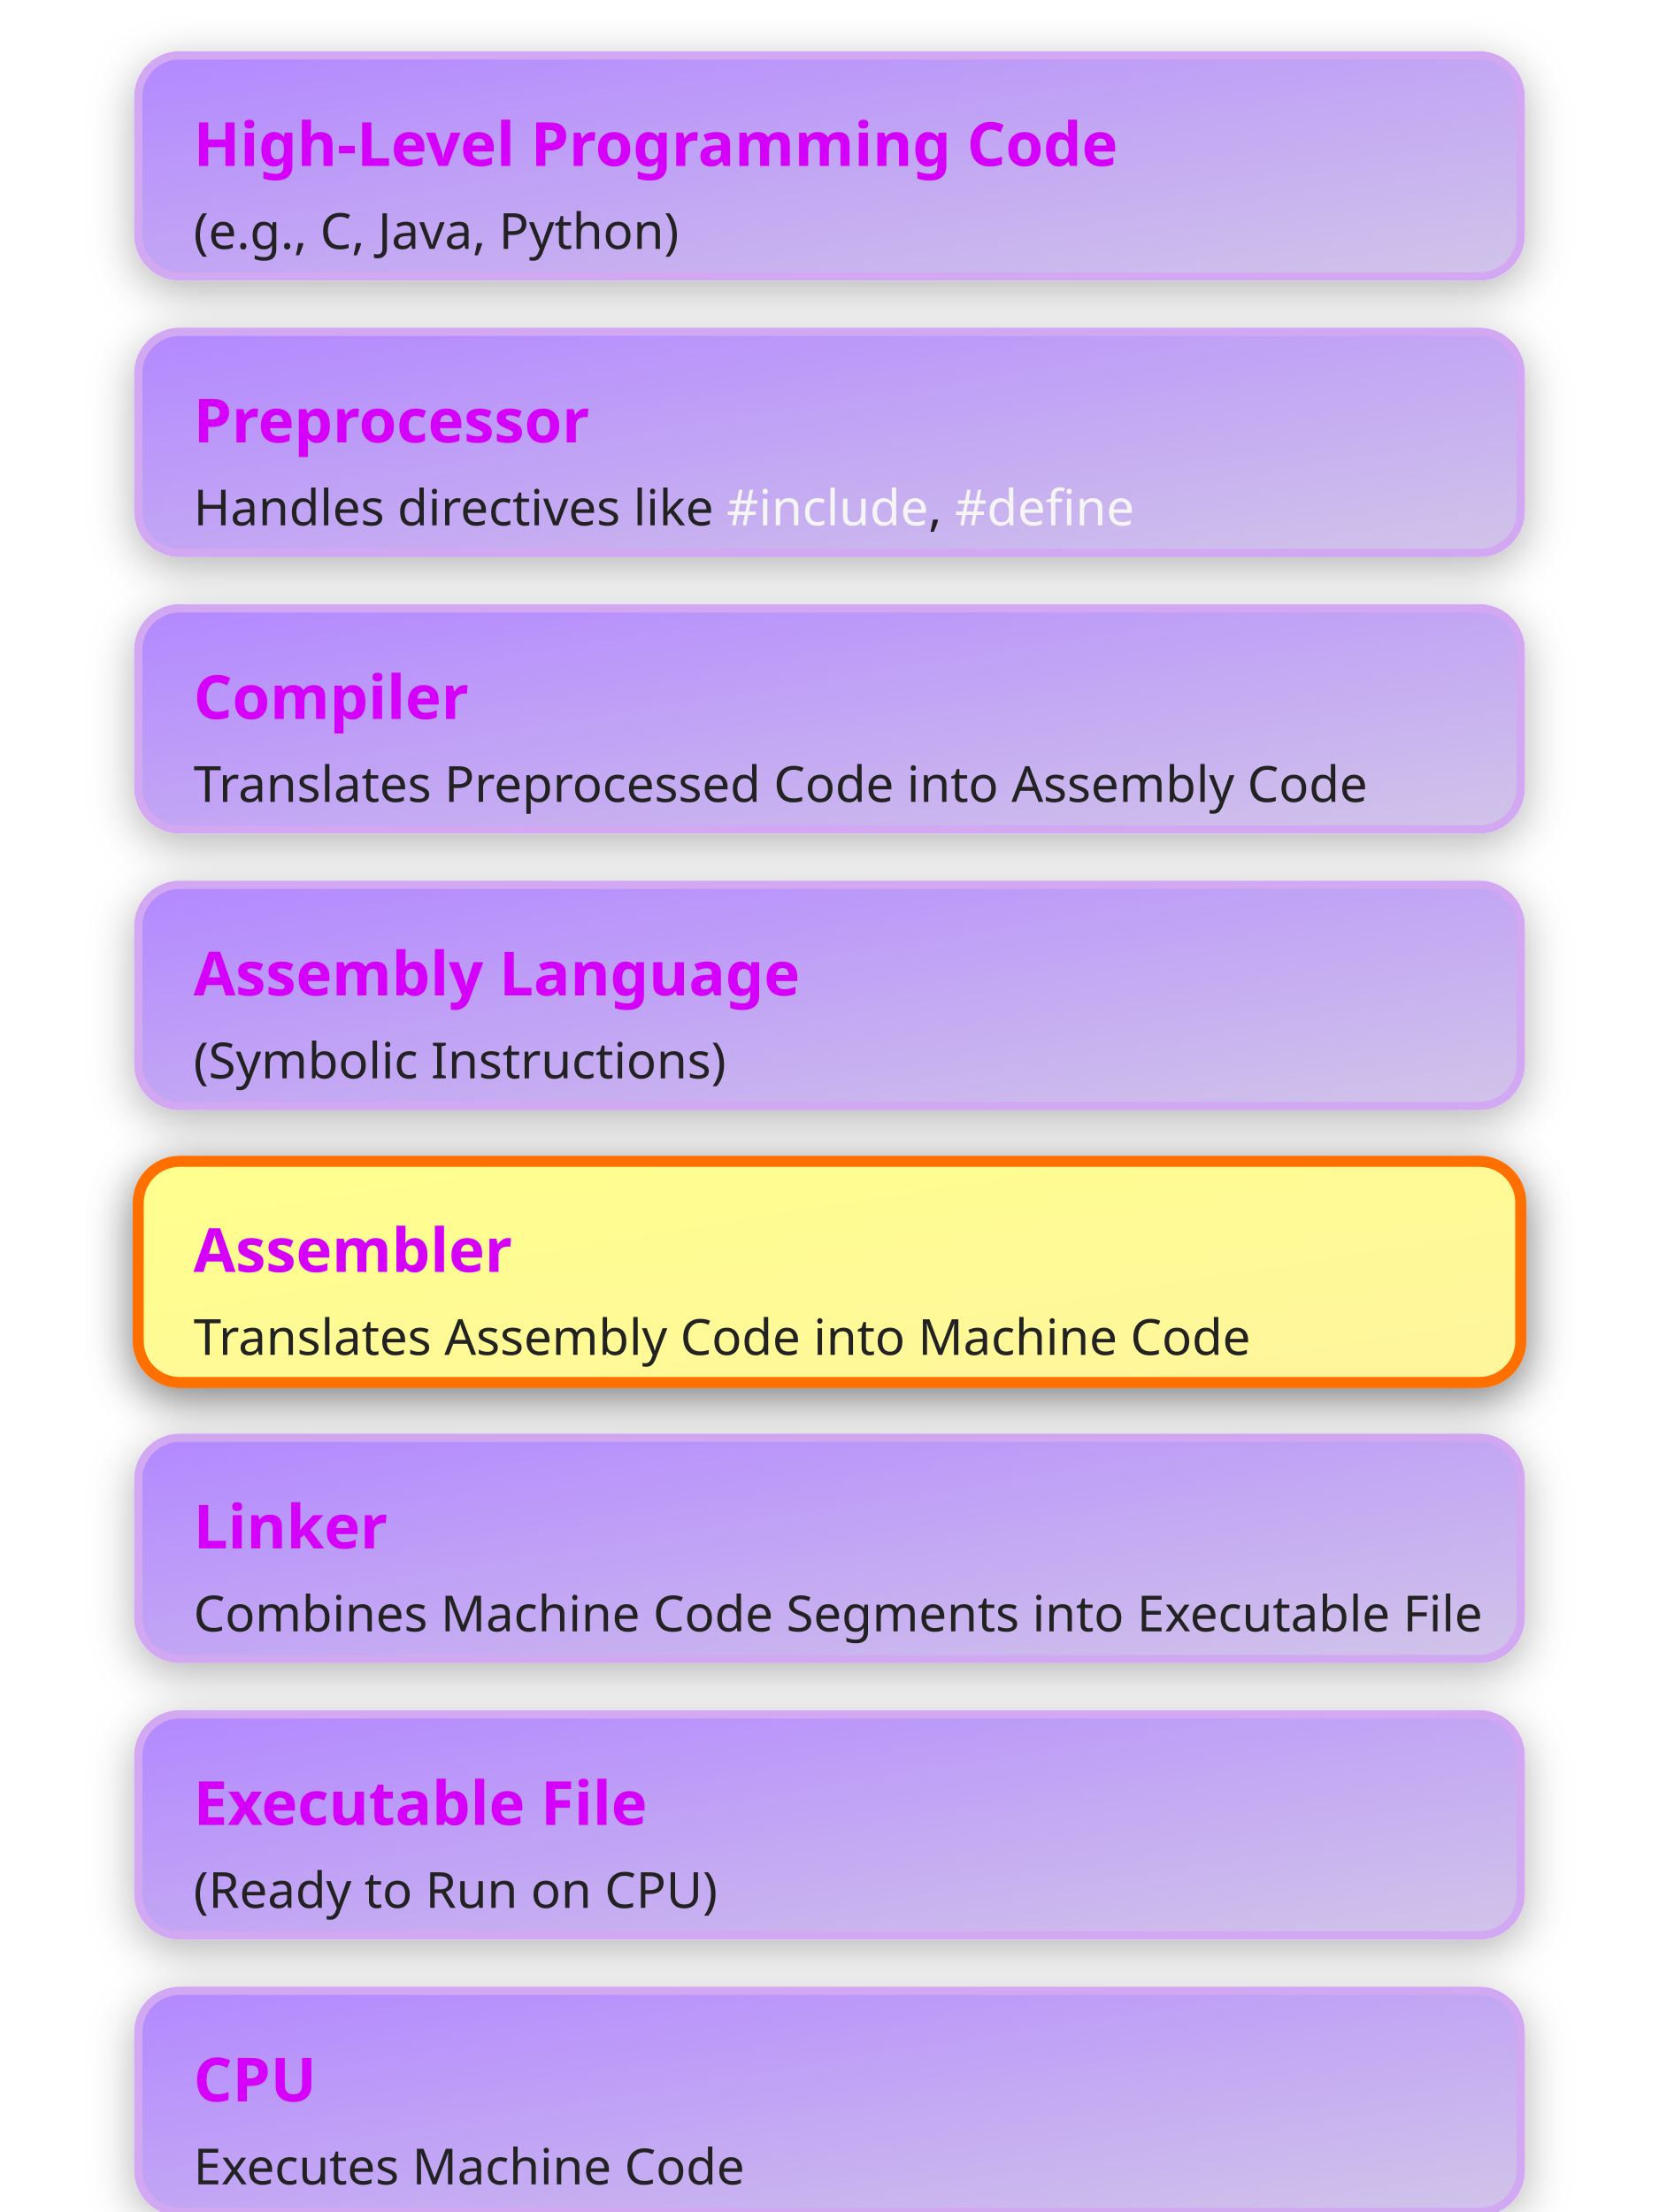
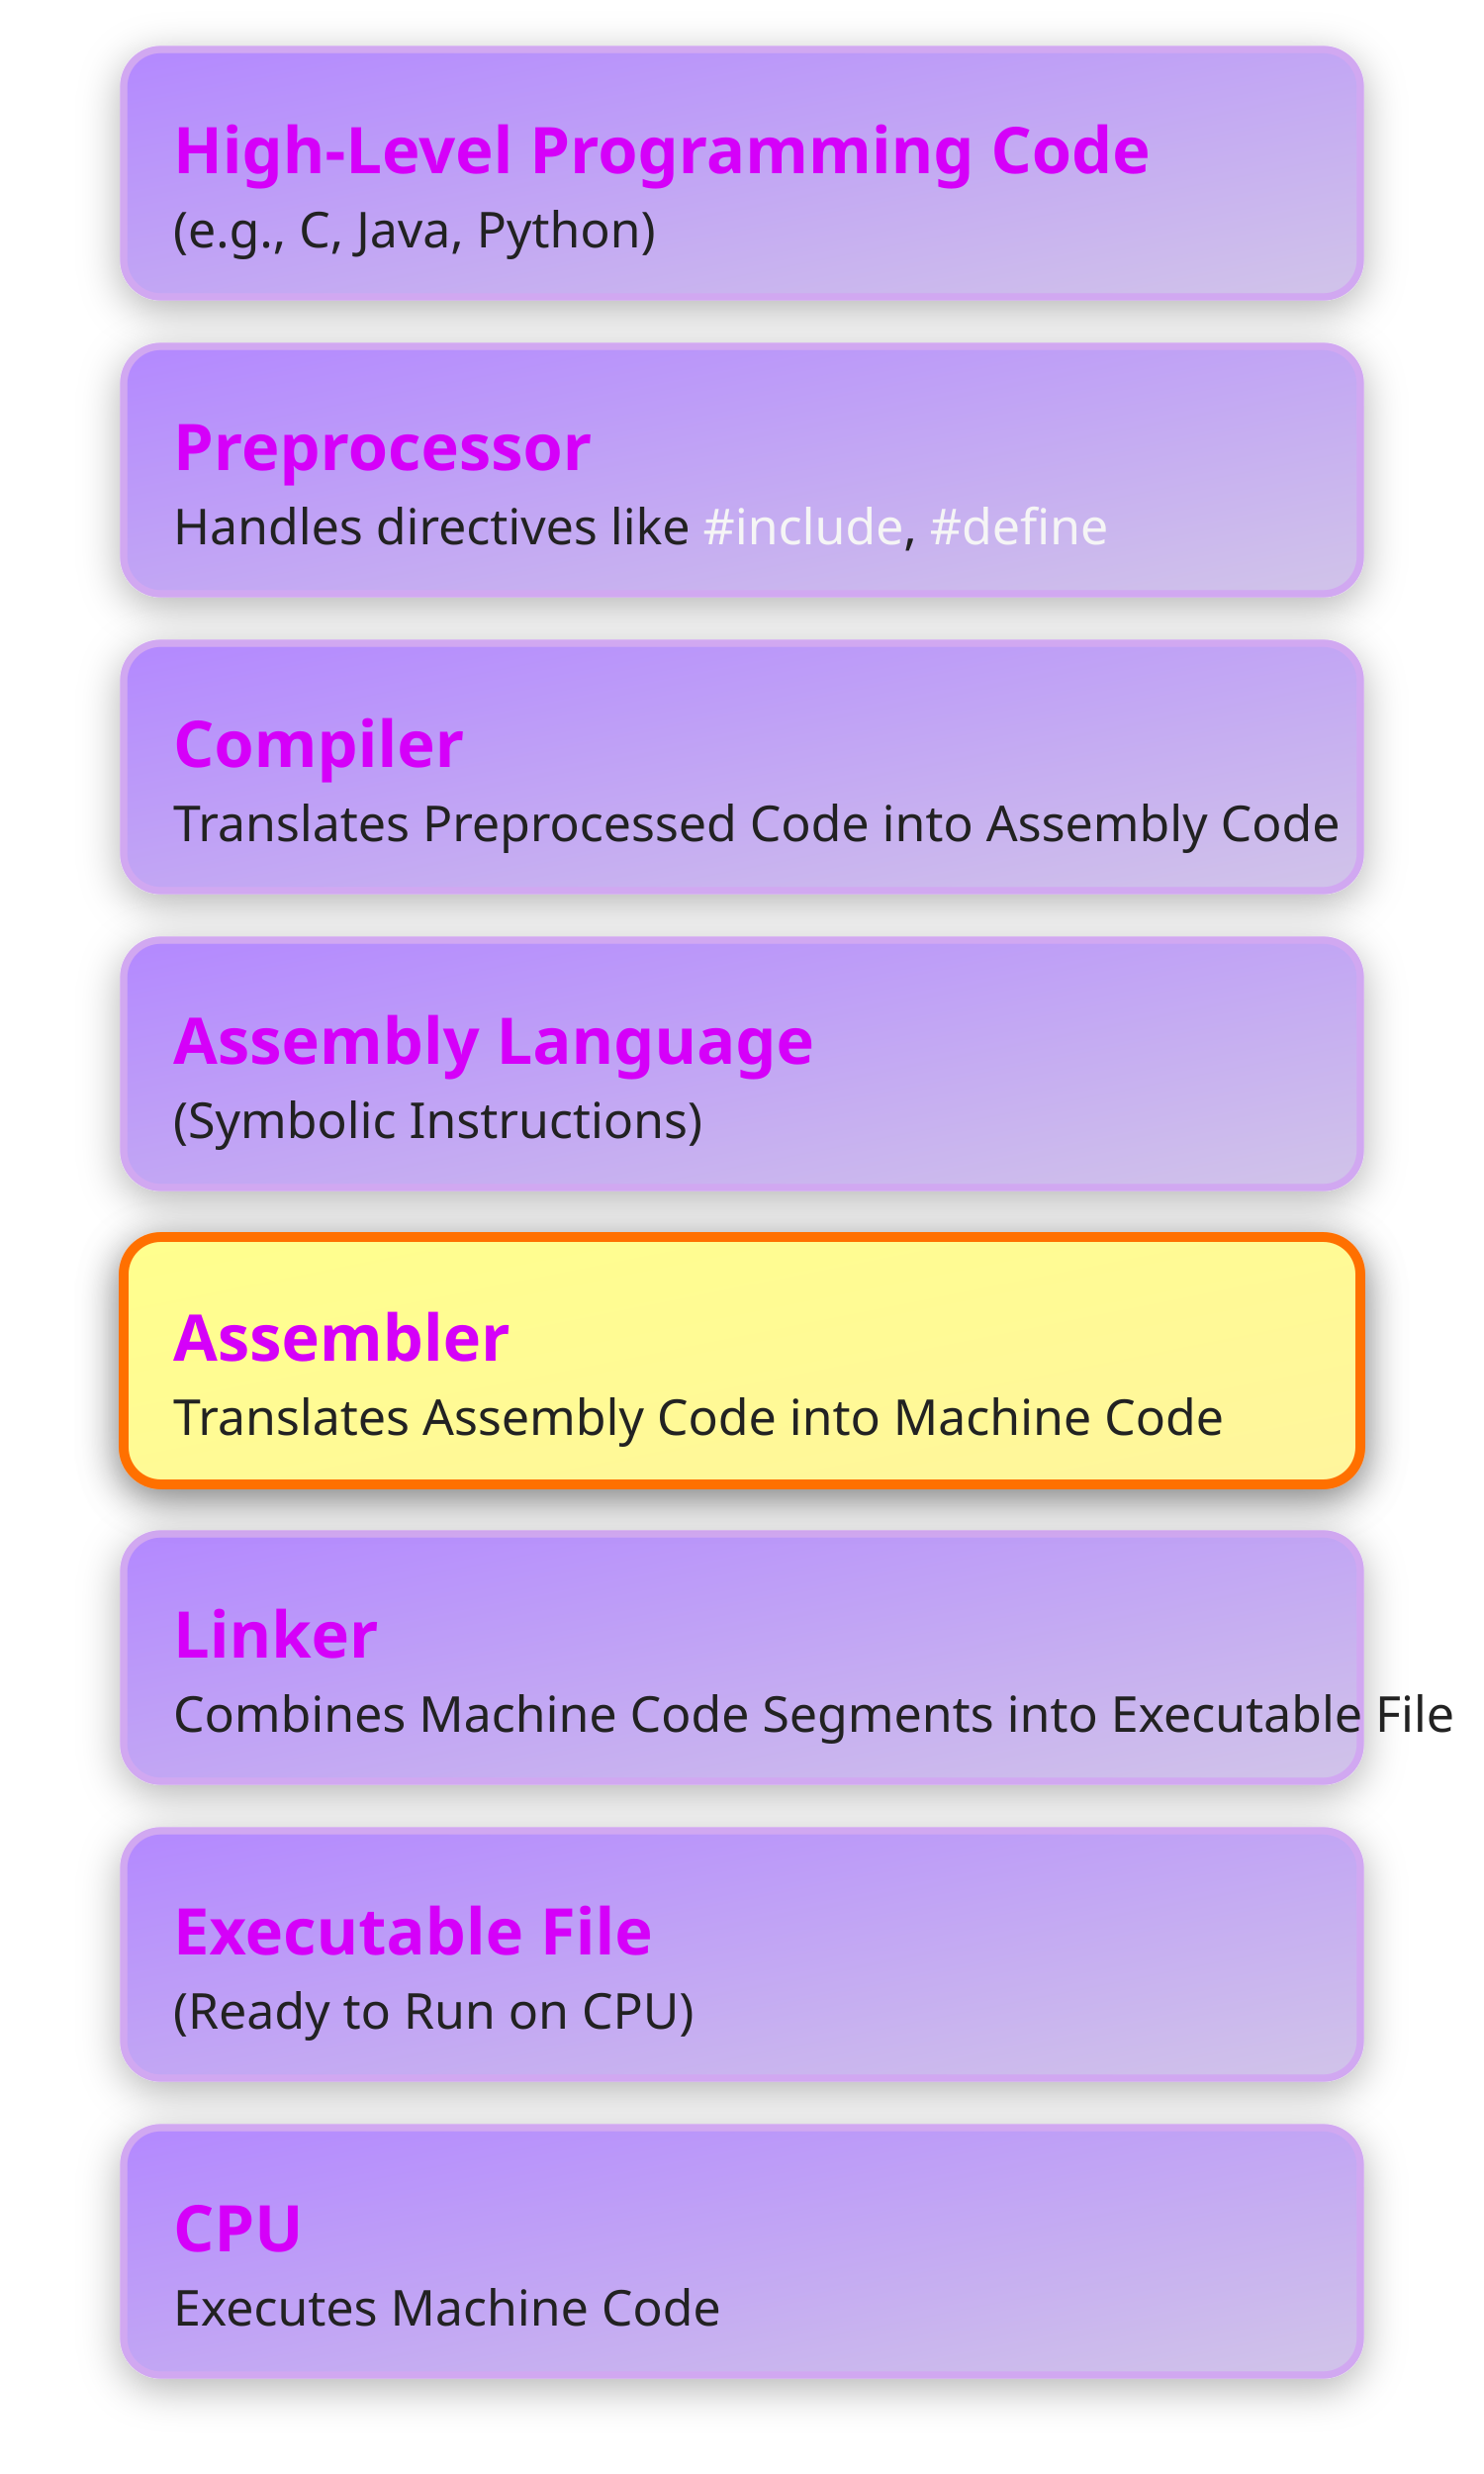
- <svg xmlns="http://www.w3.org/2000/svg" width="600" height="800" viewBox="0 0 600 800">
+ <svg xmlns="http://www.w3.org/2000/svg" width="600" height="1000" viewBox="0 0 600 1000">
  <style>
    .box {
      fill: url(#boxGradient);
      stroke: #d1a8f1;
      stroke-width: 3;
      filter: drop-shadow(0 4px 8px rgba(0,0,0,0.3));
      rx: 15; /* Rounded corners */
    }
    .arrow {
-       font-size: 36px;
+       font-size: 48px;
      fill: #6a1b9a;
      opacity: 0;
      transform: rotate(90deg);
    }
    .arrow-animation {
      animation: moveArrow 2s ease-in-out infinite;
    }
    .highlight {
      fill: url(#highlightGradient);
      stroke: #ff6f00;
      stroke-width: 4;
      filter: drop-shadow(0 4px 8px rgba(0,0,0,0.3));
    }
    .text {
-       font-size: 18px;
+       font-size: 20px;
      fill: #222;
      font-family: 'Segoe UI', Tahoma, Geneva, Verdana, sans-serif;
    }
    .title {
-       font-size: 22px;
+       font-size: 26px;
      fill: #d500f9;
      font-weight: bold;
      font-family: 'Segoe UI', Tahoma, Geneva, Verdana, sans-serif;
    }
    @keyframes moveArrow {
      0% { transform: translateY(0) rotate(90deg); opacity: 1; }
      50% { opacity: 1; }
-       100% { transform: translateY(80px) rotate(90deg); opacity: 0; }
+       100% { transform: translateY(120px) rotate(90deg); opacity: 0; }
    }
    .pointer {
      fill: #ff6f00;
    }
    .watermark {
-       font-size: 14px;
+       font-size: 16px;
      fill: #888;
      text-anchor: middle;
      font-family: 'Segoe UI', Tahoma, Geneva, Verdana, sans-serif;
    }
  </style>
  <defs>
    <linearGradient id="boxGradient" x1="0%" y1="0%" x2="100%" y2="100%">
      <stop offset="0%" style="stop-color:#b388ff;stop-opacity:1" />
      <stop offset="100%" style="stop-color:#d1c4e9;stop-opacity:1" />
    </linearGradient>
    <linearGradient id="highlightGradient" x1="0%" y1="0%" x2="100%" y2="100%">
      <stop offset="0%" style="stop-color:#ffff8d;stop-opacity:1" />
      <stop offset="100%" style="stop-color:#fff59d;stop-opacity:1" />
    </linearGradient>
  </defs>
-   <rect x="50" y="20" width="500" height="80" class="box" />
-   <text x="70" y="60" class="title">High-Level Programming Code</text>
-   <text x="70" y="90" class="text">(e.g., C, Java, Python)</text>
-   <rect x="50" y="120" width="500" height="80" class="box" />
-   <text x="70" y="160" class="title">Preprocessor</text>
-   <text x="70" y="190" class="text">Handles directives like <tspan fill="#f5f5f5">#include</tspan>, <tspan fill="#f5f5f5">#define</tspan>
+   <rect x="50" y="20" width="500" height="100" class="box" />
+   <text x="70" y="70" class="title">High-Level Programming Code</text>
+   <text x="70" y="100" class="text">(e.g., C, Java, Python)</text>
+   <rect x="50" y="140" width="500" height="100" class="box" />
+   <text x="70" y="190" class="title">Preprocessor</text>
+   <text x="70" y="220" class="text">Handles directives like <tspan fill="#f5f5f5">#include</tspan>, <tspan fill="#f5f5f5">#define</tspan>
  </text>
-   <rect x="50" y="220" width="500" height="80" class="box" />
-   <text x="70" y="260" class="title">Compiler</text>
-   <text x="70" y="290" class="text">Translates Preprocessed Code into Assembly Code</text>
-   <rect x="50" y="320" width="500" height="80" class="box" />
-   <text x="70" y="360" class="title">Assembly Language</text>
-   <text x="70" y="390" class="text">(Symbolic Instructions)</text>
-   <rect x="50" y="420" width="500" height="80" class="box" />
-   <text x="70" y="460" class="title">Assembler</text>
-   <text x="70" y="490" class="text">Translates Assembly Code into Machine Code</text>
-   <rect x="50" y="520" width="500" height="80" class="box" />
-   <text x="70" y="560" class="title">Linker</text>
-   <text x="70" y="590" class="text">Combines Machine Code Segments into Executable File</text>
-   <rect x="50" y="620" width="500" height="80" class="box" />
-   <text x="70" y="660" class="title">Executable File</text>
-   <text x="70" y="690" class="text">(Ready to Run on CPU)</text>
-   <rect x="50" y="720" width="500" height="80" class="box" />
-   <text x="70" y="760" class="title">CPU</text>
-   <text x="70" y="790" class="text">Executes Machine Code</text>
-   <text x="280" y="110" class="arrow arrow-animation">↓</text>
-   <text x="280" y="210" class="arrow arrow-animation">↓</text>
-   <text x="280" y="310" class="arrow arrow-animation">↓</text>
-   <text x="280" y="410" class="arrow arrow-animation">↓</text>
-   <text x="280" y="510" class="arrow arrow-animation">↓</text>
-   <text x="280" y="610" class="arrow arrow-animation">↓</text>
-   <text x="280" y="710" class="arrow arrow-animation">↓</text>
-   <rect x="50" y="420" width="500" height="80" class="box highlight" />
-   <text x="70" y="460" class="title">Assembler</text>
-   <text x="70" y="490" class="text">Translates Assembly Code into Machine Code</text>
+   <rect x="50" y="260" width="500" height="100" class="box" />
+   <text x="70" y="310" class="title">Compiler</text>
+   <text x="70" y="340" class="text">Translates Preprocessed Code into Assembly Code</text>
+   <rect x="50" y="380" width="500" height="100" class="box" />
+   <text x="70" y="430" class="title">Assembly Language</text>
+   <text x="70" y="460" class="text">(Symbolic Instructions)</text>
+   <rect x="50" y="500" width="500" height="100" class="box" />
+   <text x="70" y="550" class="title">Assembler</text>
+   <text x="70" y="580" class="text">Translates Assembly Code into Machine Code</text>
+   <rect x="50" y="620" width="500" height="100" class="box" />
+   <text x="70" y="670" class="title">Linker</text>
+   <text x="70" y="700" class="text">Combines Machine Code Segments into Executable File</text>
+   <rect x="50" y="740" width="500" height="100" class="box" />
+   <text x="70" y="790" class="title">Executable File</text>
+   <text x="70" y="820" class="text">(Ready to Run on CPU)</text>
+   <rect x="50" y="860" width="500" height="100" class="box" />
+   <text x="70" y="910" class="title">CPU</text>
+   <text x="70" y="940" class="text">Executes Machine Code</text>
+   <text x="300" y="130" class="arrow arrow-animation">↓</text>
+   <text x="300" y="250" class="arrow arrow-animation">↓</text>
+   <text x="300" y="370" class="arrow arrow-animation">↓</text>
+   <text x="300" y="490" class="arrow arrow-animation">↓</text>
+   <text x="300" y="610" class="arrow arrow-animation">↓</text>
+   <text x="300" y="730" class="arrow arrow-animation">↓</text>
+   <text x="300" y="850" class="arrow arrow-animation">↓</text>
+   <rect x="50" y="500" width="500" height="100" class="box highlight" />
+   <text x="70" y="550" class="title">Assembler</text>
+   <text x="70" y="580" class="text">Translates Assembly Code into Machine Code</text>
</svg>
